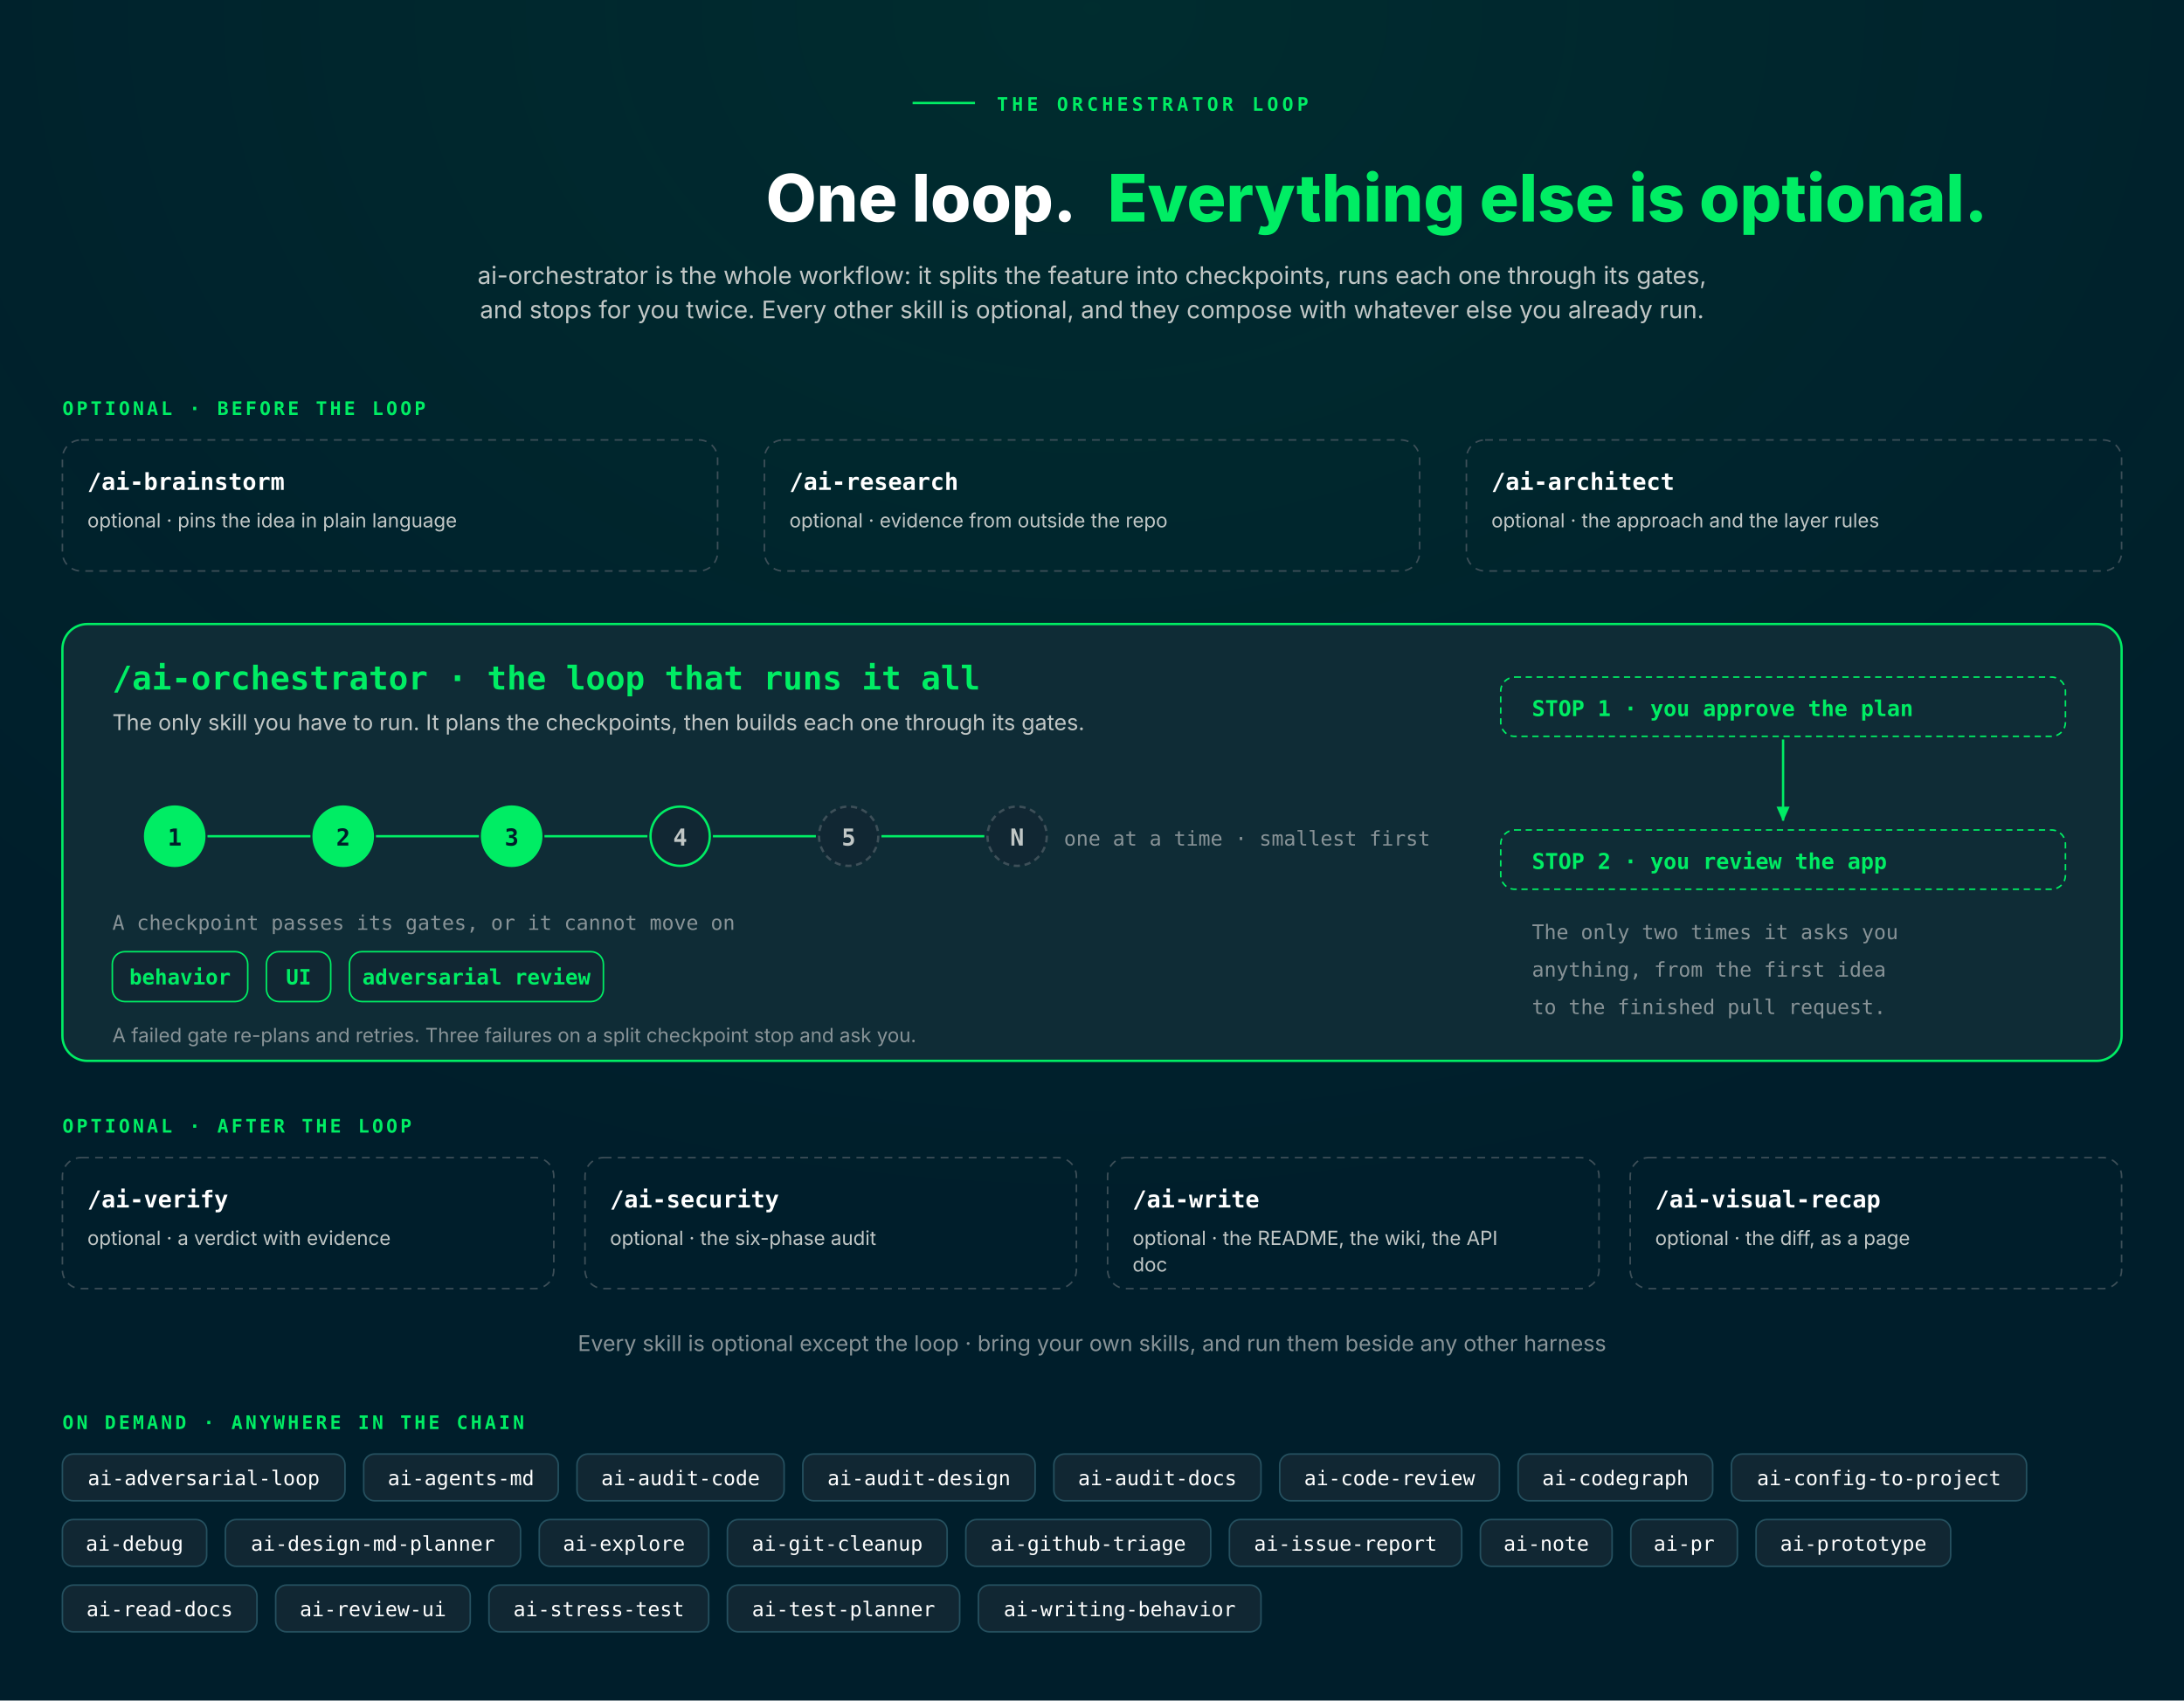
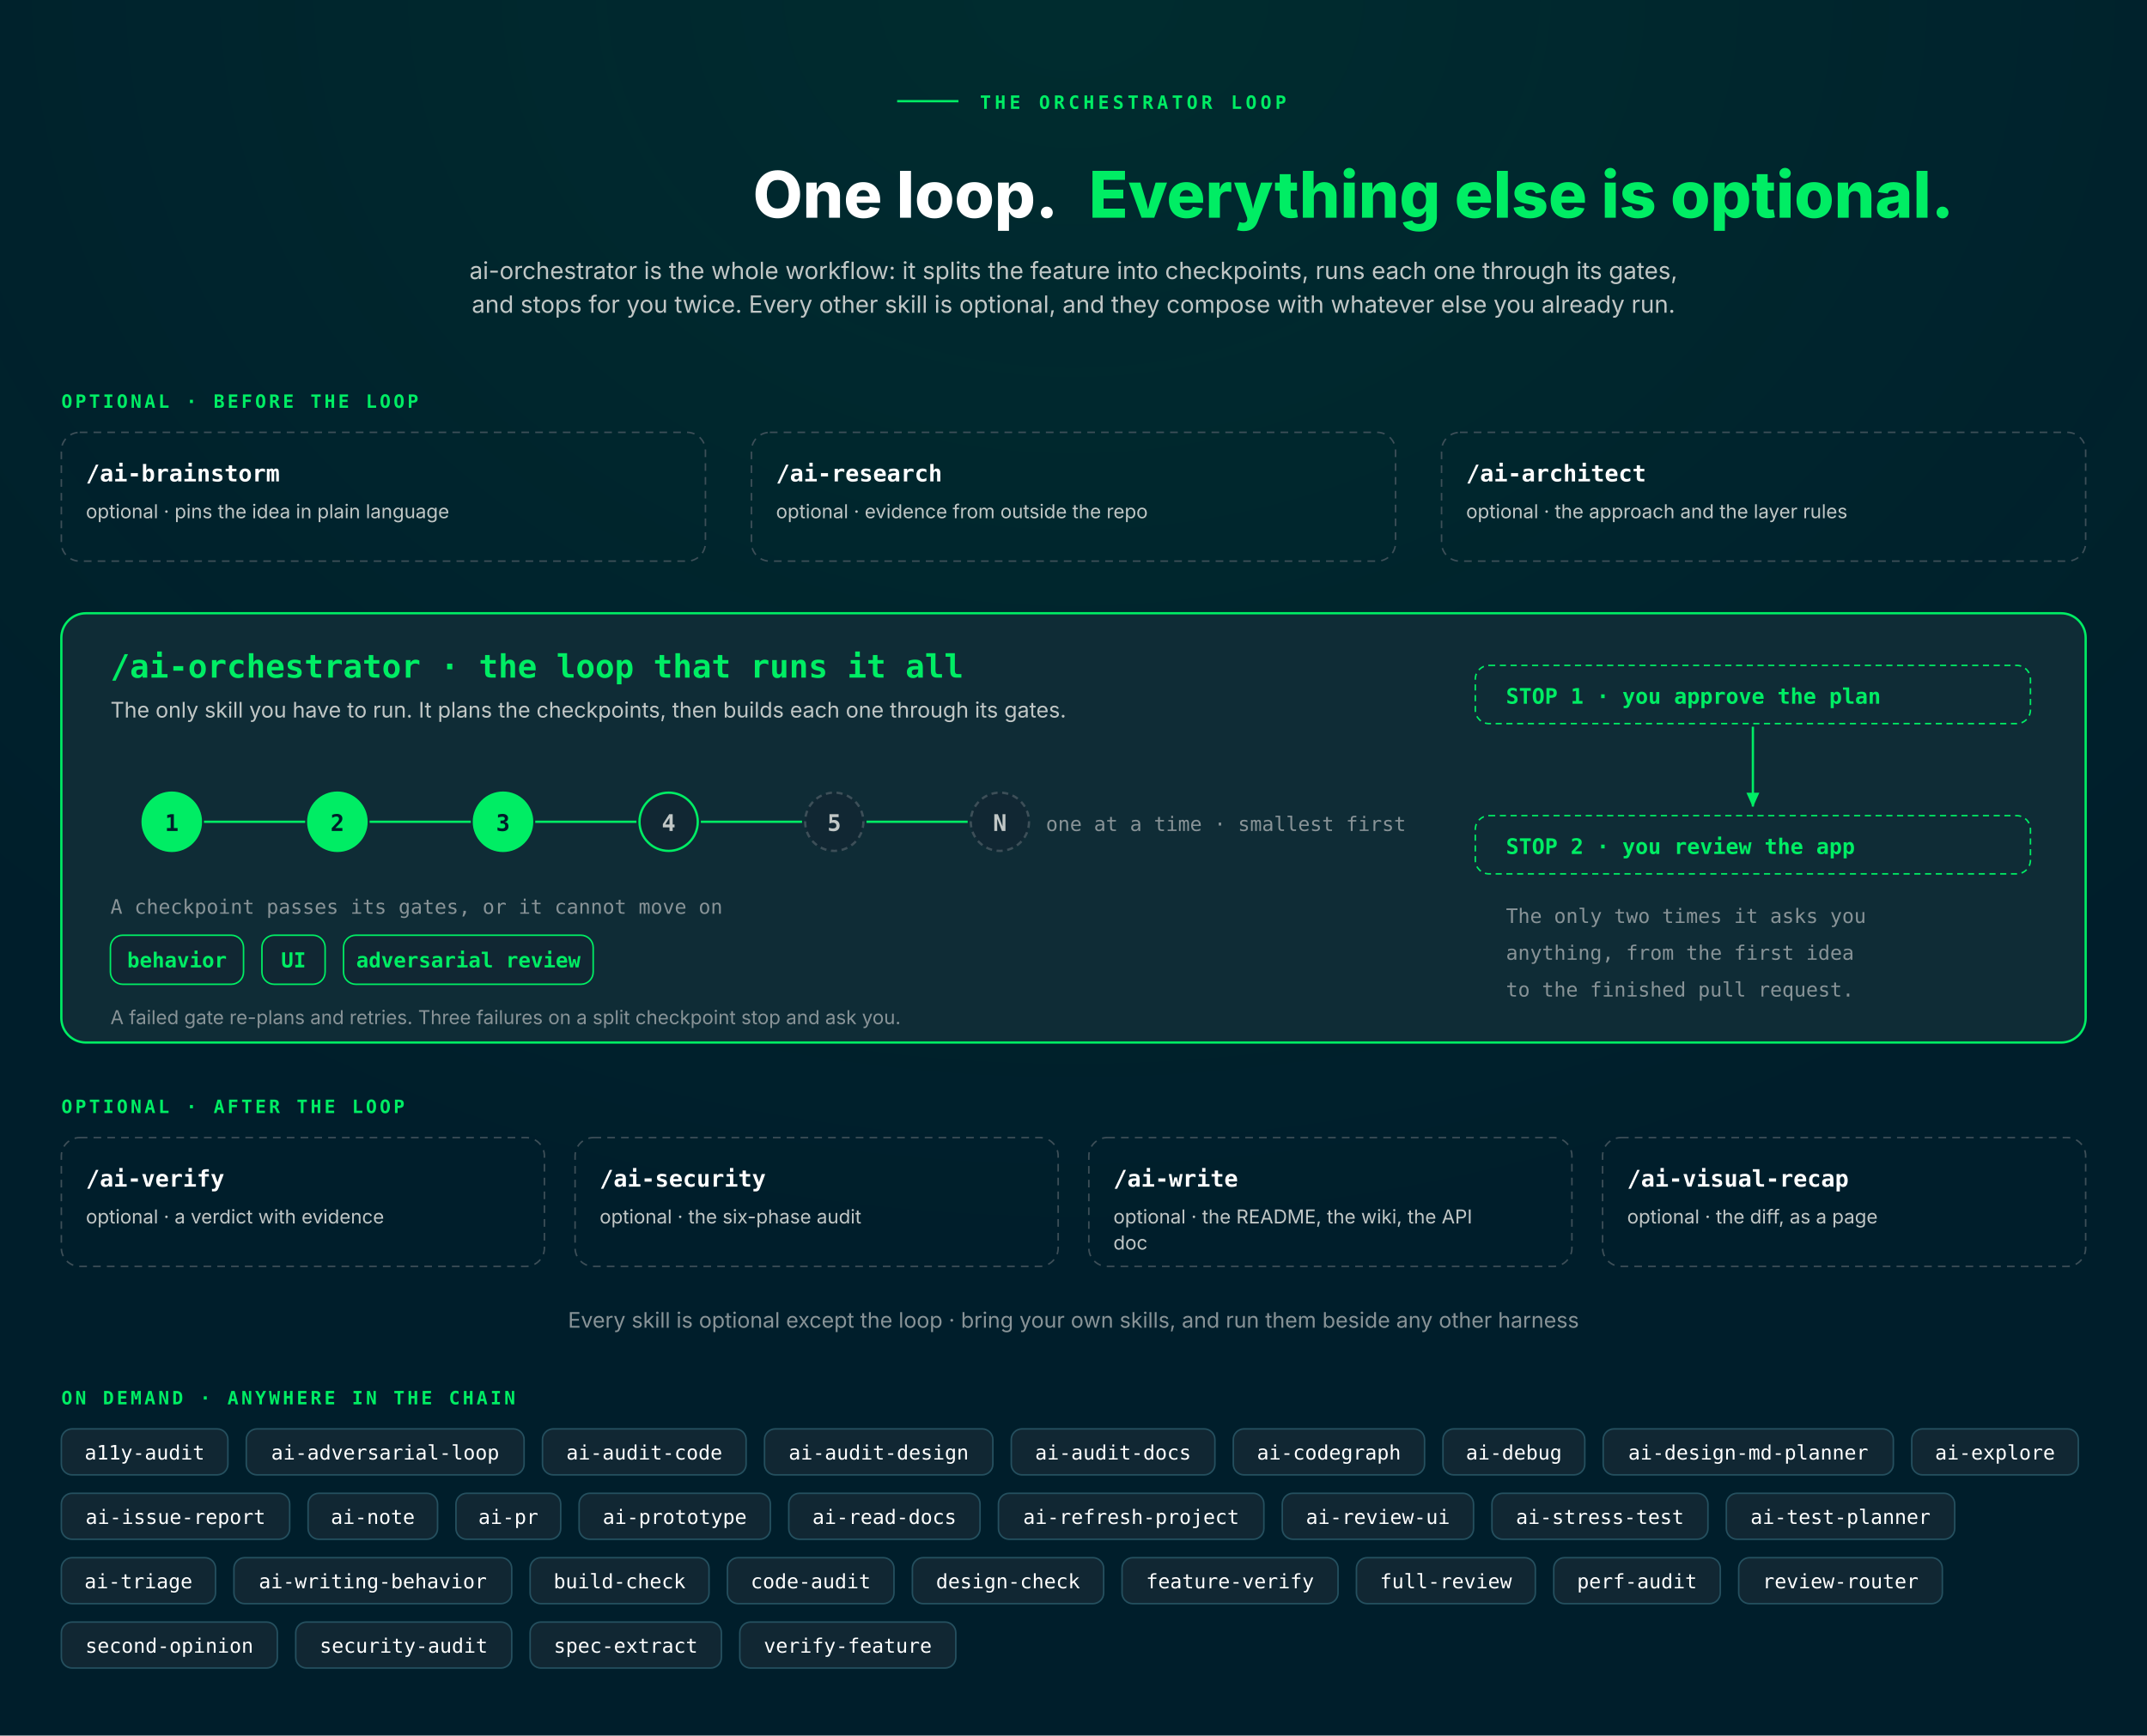
- <svg xmlns="http://www.w3.org/2000/svg" viewBox="0 0 1400 1090" width="1400" height="1090" role="img">
+ <svg xmlns="http://www.w3.org/2000/svg" viewBox="0 0 1400 1132" width="1400" height="1132" role="img">
  <defs>
    <marker id="head" viewBox="0 0 10 10" refX="8.5" refY="5" markerWidth="7" markerHeight="7" orient="auto-start-reverse">
      <path d="M 0 1 L 9 5 L 0 9 z" fill="#00ED64" />
    </marker>
  </defs>
-   <rect width="1400" height="1090" fill="#001E2B" />
+   <rect width="1400" height="1132" fill="#001E2B" />
  <defs>
    <radialGradient id="tint" cx="50%" cy="0%" r="72%">
      <stop offset="0%" stop-color="#00ED64" stop-opacity="0.07" />
      <stop offset="100%" stop-color="#00ED64" stop-opacity="0" />
    </radialGradient>
  </defs>
-   <rect width="1400" height="1090" fill="url(#tint)" />
+   <rect width="1400" height="1132" fill="url(#tint)" />
  <path d="M 585 66 L 625 66" stroke="#00ED64" stroke-width="1.5" />
  <text x="639" y="71" font-family="'JetBrains Mono','Fira Code','SF Mono',ui-monospace,monospace" font-size="12" fill="#00ED64" font-weight="700" letter-spacing="2.4">THE ORCHESTRATOR LOOP</text>
  <text x="690" y="142" font-family="-apple-system,BlinkMacSystemFont,'Segoe UI',sans-serif" font-size="42" fill="#FFFFFF" font-weight="800" text-anchor="end">One loop.</text>
  <text x="710" y="142" font-family="-apple-system,BlinkMacSystemFont,'Segoe UI',sans-serif" font-size="42" fill="#00ED64" font-weight="800" text-anchor="start">Everything else is optional.</text>
  <text x="700" y="182" font-family="-apple-system,BlinkMacSystemFont,'Segoe UI',sans-serif" font-size="15.5" fill="#C1C7C6" text-anchor="middle">ai-orchestrator is the whole workflow: it splits the feature into checkpoints, runs each one through its gates,</text>
  <text x="700" y="204" font-family="-apple-system,BlinkMacSystemFont,'Segoe UI',sans-serif" font-size="15.5" fill="#C1C7C6" text-anchor="middle">and stops for you twice. Every other skill is optional, and they compose with whatever else you already run.</text>
  <text x="40" y="266" font-family="'JetBrains Mono','Fira Code','SF Mono',ui-monospace,monospace" font-size="12" fill="#00ED64" font-weight="700" letter-spacing="1.8">OPTIONAL · BEFORE THE LOOP</text>
  <rect x="40" y="282" width="420" height="84" rx="12" fill="none" stroke="#3D4F58" stroke-dasharray="5 4" />
  <text x="56" y="314" font-family="'JetBrains Mono','Fira Code','SF Mono',ui-monospace,monospace" font-size="15" fill="#FFFFFF" font-weight="700">/ai-brainstorm</text>
  <text x="56" y="338" font-family="-apple-system,BlinkMacSystemFont,'Segoe UI',sans-serif" font-size="12.5" fill="#C1C7C6">optional · pins the idea in plain language</text>
  <rect x="490" y="282" width="420" height="84" rx="12" fill="none" stroke="#3D4F58" stroke-dasharray="5 4" />
  <text x="506" y="314" font-family="'JetBrains Mono','Fira Code','SF Mono',ui-monospace,monospace" font-size="15" fill="#FFFFFF" font-weight="700">/ai-research</text>
  <text x="506" y="338" font-family="-apple-system,BlinkMacSystemFont,'Segoe UI',sans-serif" font-size="12.5" fill="#C1C7C6">optional · evidence from outside the repo</text>
  <rect x="940" y="282" width="420" height="84" rx="12" fill="none" stroke="#3D4F58" stroke-dasharray="5 4" />
  <text x="956" y="314" font-family="'JetBrains Mono','Fira Code','SF Mono',ui-monospace,monospace" font-size="15" fill="#FFFFFF" font-weight="700">/ai-architect</text>
  <text x="956" y="338" font-family="-apple-system,BlinkMacSystemFont,'Segoe UI',sans-serif" font-size="12.5" fill="#C1C7C6">optional · the approach and the layer rules</text>
  <rect x="40" y="400" width="1320" height="280" rx="16" fill="#0F2C36" stroke="#00ED64" stroke-width="1.5" />
  <text x="72" y="442" font-family="'JetBrains Mono','Fira Code','SF Mono',ui-monospace,monospace" font-size="21" fill="#00ED64" font-weight="700">/ai-orchestrator · the loop that runs it all</text>
  <text x="72" y="468" font-family="-apple-system,BlinkMacSystemFont,'Segoe UI',sans-serif" font-size="14" fill="#C1C7C6">The only skill you have to run. It plans the checkpoints, then builds each one through its gates.</text>
  <circle cx="112" cy="536" r="19" fill="#00ED64" stroke="#00ED64" stroke-width="1.5" />
  <text x="112" y="542" font-family="'JetBrains Mono','Fira Code','SF Mono',ui-monospace,monospace" font-size="15" fill="#001E2B" font-weight="700" text-anchor="middle">1</text>
  <path d="M 133 536 L 199 536" stroke="#00ED64" stroke-width="1.5" />
  <circle cx="220" cy="536" r="19" fill="#00ED64" stroke="#00ED64" stroke-width="1.5" />
  <text x="220" y="542" font-family="'JetBrains Mono','Fira Code','SF Mono',ui-monospace,monospace" font-size="15" fill="#001E2B" font-weight="700" text-anchor="middle">2</text>
  <path d="M 241 536 L 307 536" stroke="#00ED64" stroke-width="1.5" />
  <circle cx="328" cy="536" r="19" fill="#00ED64" stroke="#00ED64" stroke-width="1.5" />
  <text x="328" y="542" font-family="'JetBrains Mono','Fira Code','SF Mono',ui-monospace,monospace" font-size="15" fill="#001E2B" font-weight="700" text-anchor="middle">3</text>
  <path d="M 349 536 L 415 536" stroke="#00ED64" stroke-width="1.5" />
  <circle cx="436" cy="536" r="19" fill="#112733" stroke="#00ED64" stroke-width="1.5" />
  <text x="436" y="542" font-family="'JetBrains Mono','Fira Code','SF Mono',ui-monospace,monospace" font-size="15" fill="#C1C7C6" font-weight="700" text-anchor="middle">4</text>
  <path d="M 457 536 L 523 536" stroke="#00ED64" stroke-width="1.5" />
  <circle cx="544" cy="536" r="19" fill="#112733" stroke="#3D4F58" stroke-width="1.5" stroke-dasharray="4 3" />
  <text x="544" y="542" font-family="'JetBrains Mono','Fira Code','SF Mono',ui-monospace,monospace" font-size="15" fill="#C1C7C6" font-weight="700" text-anchor="middle">5</text>
  <path d="M 565 536 L 631 536" stroke="#00ED64" stroke-width="1.5" />
  <circle cx="652" cy="536" r="19" fill="#112733" stroke="#3D4F58" stroke-width="1.5" stroke-dasharray="4 3" />
  <text x="652" y="542" font-family="'JetBrains Mono','Fira Code','SF Mono',ui-monospace,monospace" font-size="15" fill="#C1C7C6" font-weight="700" text-anchor="middle">N</text>
  <text x="682" y="542" font-family="'JetBrains Mono','Fira Code','SF Mono',ui-monospace,monospace" font-size="13" fill="#889397">one at a time · smallest first</text>
  <text x="72" y="596" font-family="'JetBrains Mono','Fira Code','SF Mono',ui-monospace,monospace" font-size="13" fill="#889397">A checkpoint passes its gates, or it cannot move on</text>
  <rect x="72" y="610" width="86.8" height="32" rx="8" fill="#112733" stroke="#00ED64" />
  <text x="115.4" y="631" font-family="'JetBrains Mono','Fira Code','SF Mono',ui-monospace,monospace" font-size="13.5" fill="#00ED64" font-weight="700" text-anchor="middle">behavior</text>
  <rect x="170.8" y="610" width="41.2" height="32" rx="8" fill="#112733" stroke="#00ED64" />
  <text x="191.4" y="631" font-family="'JetBrains Mono','Fira Code','SF Mono',ui-monospace,monospace" font-size="13.5" fill="#00ED64" font-weight="700" text-anchor="middle">UI</text>
  <rect x="224" y="610" width="162.8" height="32" rx="8" fill="#112733" stroke="#00ED64" />
  <text x="305.4" y="631" font-family="'JetBrains Mono','Fira Code','SF Mono',ui-monospace,monospace" font-size="13.5" fill="#00ED64" font-weight="700" text-anchor="middle">adversarial review</text>
  <text x="72" y="668" font-family="-apple-system,BlinkMacSystemFont,'Segoe UI',sans-serif" font-size="12.5" fill="#889397">A failed gate re-plans and retries. Three failures on a split checkpoint stop and ask you.</text>
  <rect x="962" y="434" width="362" height="38" rx="9" fill="none" stroke="#00ED64" stroke-dasharray="4 3" />
  <text x="982" y="459" font-family="'JetBrains Mono','Fira Code','SF Mono',ui-monospace,monospace" font-size="14" fill="#00ED64" font-weight="700">STOP 1 · you approve the plan</text>
  <path d="M 1143 474 L 1143 526" fill="none" stroke="#00ED64" stroke-width="1.5" marker-end="url(#head)" />
  <rect x="962" y="532" width="362" height="38" rx="9" fill="none" stroke="#00ED64" stroke-dasharray="4 3" />
  <text x="982" y="557" font-family="'JetBrains Mono','Fira Code','SF Mono',ui-monospace,monospace" font-size="14" fill="#00ED64" font-weight="700">STOP 2 · you review the app</text>
  <text x="982" y="602" font-family="'JetBrains Mono','Fira Code','SF Mono',ui-monospace,monospace" font-size="13" fill="#889397">The only two times it asks you</text>
  <text x="982" y="626" font-family="'JetBrains Mono','Fira Code','SF Mono',ui-monospace,monospace" font-size="13" fill="#889397">anything, from the first idea</text>
  <text x="982" y="650" font-family="'JetBrains Mono','Fira Code','SF Mono',ui-monospace,monospace" font-size="13" fill="#889397">to the finished pull request.</text>
  <text x="40" y="726" font-family="'JetBrains Mono','Fira Code','SF Mono',ui-monospace,monospace" font-size="12" fill="#00ED64" font-weight="700" letter-spacing="1.8">OPTIONAL · AFTER THE LOOP</text>
  <rect x="40" y="742" width="315" height="84" rx="12" fill="none" stroke="#3D4F58" stroke-dasharray="5 4" />
  <text x="56" y="774" font-family="'JetBrains Mono','Fira Code','SF Mono',ui-monospace,monospace" font-size="15" fill="#FFFFFF" font-weight="700">/ai-verify</text>
  <text x="56" y="798" font-family="-apple-system,BlinkMacSystemFont,'Segoe UI',sans-serif" font-size="12.5" fill="#C1C7C6">optional · a verdict with evidence</text>
  <rect x="375" y="742" width="315" height="84" rx="12" fill="none" stroke="#3D4F58" stroke-dasharray="5 4" />
  <text x="391" y="774" font-family="'JetBrains Mono','Fira Code','SF Mono',ui-monospace,monospace" font-size="15" fill="#FFFFFF" font-weight="700">/ai-security</text>
  <text x="391" y="798" font-family="-apple-system,BlinkMacSystemFont,'Segoe UI',sans-serif" font-size="12.5" fill="#C1C7C6">optional · the six-phase audit</text>
  <rect x="710" y="742" width="315" height="84" rx="12" fill="none" stroke="#3D4F58" stroke-dasharray="5 4" />
  <text x="726" y="774" font-family="'JetBrains Mono','Fira Code','SF Mono',ui-monospace,monospace" font-size="15" fill="#FFFFFF" font-weight="700">/ai-write</text>
  <text x="726" y="798" font-family="-apple-system,BlinkMacSystemFont,'Segoe UI',sans-serif" font-size="12.5" fill="#C1C7C6">optional · the README, the wiki, the API</text>
  <text x="726" y="815" font-family="-apple-system,BlinkMacSystemFont,'Segoe UI',sans-serif" font-size="12.5" fill="#C1C7C6">doc</text>
  <rect x="1045" y="742" width="315" height="84" rx="12" fill="none" stroke="#3D4F58" stroke-dasharray="5 4" />
  <text x="1061" y="774" font-family="'JetBrains Mono','Fira Code','SF Mono',ui-monospace,monospace" font-size="15" fill="#FFFFFF" font-weight="700">/ai-visual-recap</text>
  <text x="1061" y="798" font-family="-apple-system,BlinkMacSystemFont,'Segoe UI',sans-serif" font-size="12.5" fill="#C1C7C6">optional · the diff, as a page</text>
  <text x="700" y="866" font-family="-apple-system,BlinkMacSystemFont,'Segoe UI',sans-serif" font-size="14" fill="#889397" text-anchor="middle">Every skill is optional except the loop · bring your own skills, and run them beside any other harness</text>
  <text x="40" y="916" font-family="'JetBrains Mono','Fira Code','SF Mono',ui-monospace,monospace" font-size="12" fill="#00ED64" font-weight="700" letter-spacing="1.8">ON DEMAND · ANYWHERE IN THE CHAIN</text>
-   <rect x="40" y="932" width="181.14" height="30" rx="7" fill="#112733" stroke="#25505F" />
-   <text x="130.57" y="952" font-family="'JetBrains Mono','Fira Code','SF Mono',ui-monospace,monospace" font-size="13" fill="#FFFFFF" text-anchor="middle">ai-adversarial-loop</text>
-   <rect x="233.14" y="932" width="124.72" height="30" rx="7" fill="#112733" stroke="#25505F" />
-   <text x="295.5" y="952" font-family="'JetBrains Mono','Fira Code','SF Mono',ui-monospace,monospace" font-size="13" fill="#FFFFFF" text-anchor="middle">ai-agents-md</text>
-   <rect x="369.86" y="932" width="132.78" height="30" rx="7" fill="#112733" stroke="#25505F" />
-   <text x="436.25" y="952" font-family="'JetBrains Mono','Fira Code','SF Mono',ui-monospace,monospace" font-size="13" fill="#FFFFFF" text-anchor="middle">ai-audit-code</text>
-   <rect x="514.64" y="932" width="148.9" height="30" rx="7" fill="#112733" stroke="#25505F" />
-   <text x="589.09" y="952" font-family="'JetBrains Mono','Fira Code','SF Mono',ui-monospace,monospace" font-size="13" fill="#FFFFFF" text-anchor="middle">ai-audit-design</text>
-   <rect x="675.54" y="932" width="132.78" height="30" rx="7" fill="#112733" stroke="#25505F" />
-   <text x="741.93" y="952" font-family="'JetBrains Mono','Fira Code','SF Mono',ui-monospace,monospace" font-size="13" fill="#FFFFFF" text-anchor="middle">ai-audit-docs</text>
-   <rect x="820.32" y="932" width="140.84" height="30" rx="7" fill="#112733" stroke="#25505F" />
-   <text x="890.74" y="952" font-family="'JetBrains Mono','Fira Code','SF Mono',ui-monospace,monospace" font-size="13" fill="#FFFFFF" text-anchor="middle">ai-code-review</text>
-   <rect x="973.16" y="932" width="124.72" height="30" rx="7" fill="#112733" stroke="#25505F" />
-   <text x="1035.52" y="952" font-family="'JetBrains Mono','Fira Code','SF Mono',ui-monospace,monospace" font-size="13" fill="#FFFFFF" text-anchor="middle">ai-codegraph</text>
-   <rect x="1109.88" y="932" width="189.2" height="30" rx="7" fill="#112733" stroke="#25505F" />
-   <text x="1204.48" y="952" font-family="'JetBrains Mono','Fira Code','SF Mono',ui-monospace,monospace" font-size="13" fill="#FFFFFF" text-anchor="middle">ai-config-to-project</text>
-   <rect x="40" y="974" width="92.48" height="30" rx="7" fill="#112733" stroke="#25505F" />
-   <text x="86.24" y="994" font-family="'JetBrains Mono','Fira Code','SF Mono',ui-monospace,monospace" font-size="13" fill="#FFFFFF" text-anchor="middle">ai-debug</text>
-   <rect x="144.48" y="974" width="189.2" height="30" rx="7" fill="#112733" stroke="#25505F" />
-   <text x="239.08" y="994" font-family="'JetBrains Mono','Fira Code','SF Mono',ui-monospace,monospace" font-size="13" fill="#FFFFFF" text-anchor="middle">ai-design-md-planner</text>
-   <rect x="345.68" y="974" width="108.6" height="30" rx="7" fill="#112733" stroke="#25505F" />
-   <text x="399.98" y="994" font-family="'JetBrains Mono','Fira Code','SF Mono',ui-monospace,monospace" font-size="13" fill="#FFFFFF" text-anchor="middle">ai-explore</text>
-   <rect x="466.28" y="974" width="140.84" height="30" rx="7" fill="#112733" stroke="#25505F" />
-   <text x="536.7" y="994" font-family="'JetBrains Mono','Fira Code','SF Mono',ui-monospace,monospace" font-size="13" fill="#FFFFFF" text-anchor="middle">ai-git-cleanup</text>
-   <rect x="619.12" y="974" width="156.96" height="30" rx="7" fill="#112733" stroke="#25505F" />
-   <text x="697.6" y="994" font-family="'JetBrains Mono','Fira Code','SF Mono',ui-monospace,monospace" font-size="13" fill="#FFFFFF" text-anchor="middle">ai-github-triage</text>
-   <rect x="788.08" y="974" width="148.9" height="30" rx="7" fill="#112733" stroke="#25505F" />
-   <text x="862.53" y="994" font-family="'JetBrains Mono','Fira Code','SF Mono',ui-monospace,monospace" font-size="13" fill="#FFFFFF" text-anchor="middle">ai-issue-report</text>
-   <rect x="948.98" y="974" width="84.42" height="30" rx="7" fill="#112733" stroke="#25505F" />
-   <text x="991.19" y="994" font-family="'JetBrains Mono','Fira Code','SF Mono',ui-monospace,monospace" font-size="13" fill="#FFFFFF" text-anchor="middle">ai-note</text>
-   <rect x="1045.4" y="974" width="68.3" height="30" rx="7" fill="#112733" stroke="#25505F" />
-   <text x="1079.55" y="994" font-family="'JetBrains Mono','Fira Code','SF Mono',ui-monospace,monospace" font-size="13" fill="#FFFFFF" text-anchor="middle">ai-pr</text>
-   <rect x="1125.7" y="974" width="124.72" height="30" rx="7" fill="#112733" stroke="#25505F" />
-   <text x="1188.06" y="994" font-family="'JetBrains Mono','Fira Code','SF Mono',ui-monospace,monospace" font-size="13" fill="#FFFFFF" text-anchor="middle">ai-prototype</text>
-   <rect x="40" y="1016" width="124.72" height="30" rx="7" fill="#112733" stroke="#25505F" />
-   <text x="102.36" y="1036" font-family="'JetBrains Mono','Fira Code','SF Mono',ui-monospace,monospace" font-size="13" fill="#FFFFFF" text-anchor="middle">ai-read-docs</text>
-   <rect x="176.72" y="1016" width="124.72" height="30" rx="7" fill="#112733" stroke="#25505F" />
-   <text x="239.08" y="1036" font-family="'JetBrains Mono','Fira Code','SF Mono',ui-monospace,monospace" font-size="13" fill="#FFFFFF" text-anchor="middle">ai-review-ui</text>
-   <rect x="313.44" y="1016" width="140.84" height="30" rx="7" fill="#112733" stroke="#25505F" />
-   <text x="383.86" y="1036" font-family="'JetBrains Mono','Fira Code','SF Mono',ui-monospace,monospace" font-size="13" fill="#FFFFFF" text-anchor="middle">ai-stress-test</text>
-   <rect x="466.28" y="1016" width="148.9" height="30" rx="7" fill="#112733" stroke="#25505F" />
-   <text x="540.73" y="1036" font-family="'JetBrains Mono','Fira Code','SF Mono',ui-monospace,monospace" font-size="13" fill="#FFFFFF" text-anchor="middle">ai-test-planner</text>
-   <rect x="627.18" y="1016" width="181.14" height="30" rx="7" fill="#112733" stroke="#25505F" />
-   <text x="717.75" y="1036" font-family="'JetBrains Mono','Fira Code','SF Mono',ui-monospace,monospace" font-size="13" fill="#FFFFFF" text-anchor="middle">ai-writing-behavior</text>
+   <rect x="40" y="932" width="108.6" height="30" rx="7" fill="#112733" stroke="#25505F" />
+   <text x="94.3" y="952" font-family="'JetBrains Mono','Fira Code','SF Mono',ui-monospace,monospace" font-size="13" fill="#FFFFFF" text-anchor="middle">a11y-audit</text>
+   <rect x="160.6" y="932" width="181.14" height="30" rx="7" fill="#112733" stroke="#25505F" />
+   <text x="251.17" y="952" font-family="'JetBrains Mono','Fira Code','SF Mono',ui-monospace,monospace" font-size="13" fill="#FFFFFF" text-anchor="middle">ai-adversarial-loop</text>
+   <rect x="353.74" y="932" width="132.78" height="30" rx="7" fill="#112733" stroke="#25505F" />
+   <text x="420.13" y="952" font-family="'JetBrains Mono','Fira Code','SF Mono',ui-monospace,monospace" font-size="13" fill="#FFFFFF" text-anchor="middle">ai-audit-code</text>
+   <rect x="498.52" y="932" width="148.9" height="30" rx="7" fill="#112733" stroke="#25505F" />
+   <text x="572.97" y="952" font-family="'JetBrains Mono','Fira Code','SF Mono',ui-monospace,monospace" font-size="13" fill="#FFFFFF" text-anchor="middle">ai-audit-design</text>
+   <rect x="659.42" y="932" width="132.78" height="30" rx="7" fill="#112733" stroke="#25505F" />
+   <text x="725.81" y="952" font-family="'JetBrains Mono','Fira Code','SF Mono',ui-monospace,monospace" font-size="13" fill="#FFFFFF" text-anchor="middle">ai-audit-docs</text>
+   <rect x="804.2" y="932" width="124.72" height="30" rx="7" fill="#112733" stroke="#25505F" />
+   <text x="866.56" y="952" font-family="'JetBrains Mono','Fira Code','SF Mono',ui-monospace,monospace" font-size="13" fill="#FFFFFF" text-anchor="middle">ai-codegraph</text>
+   <rect x="940.92" y="932" width="92.48" height="30" rx="7" fill="#112733" stroke="#25505F" />
+   <text x="987.16" y="952" font-family="'JetBrains Mono','Fira Code','SF Mono',ui-monospace,monospace" font-size="13" fill="#FFFFFF" text-anchor="middle">ai-debug</text>
+   <rect x="1045.4" y="932" width="189.2" height="30" rx="7" fill="#112733" stroke="#25505F" />
+   <text x="1140" y="952" font-family="'JetBrains Mono','Fira Code','SF Mono',ui-monospace,monospace" font-size="13" fill="#FFFFFF" text-anchor="middle">ai-design-md-planner</text>
+   <rect x="1246.6" y="932" width="108.6" height="30" rx="7" fill="#112733" stroke="#25505F" />
+   <text x="1300.9" y="952" font-family="'JetBrains Mono','Fira Code','SF Mono',ui-monospace,monospace" font-size="13" fill="#FFFFFF" text-anchor="middle">ai-explore</text>
+   <rect x="40" y="974" width="148.9" height="30" rx="7" fill="#112733" stroke="#25505F" />
+   <text x="114.45" y="994" font-family="'JetBrains Mono','Fira Code','SF Mono',ui-monospace,monospace" font-size="13" fill="#FFFFFF" text-anchor="middle">ai-issue-report</text>
+   <rect x="200.9" y="974" width="84.42" height="30" rx="7" fill="#112733" stroke="#25505F" />
+   <text x="243.11" y="994" font-family="'JetBrains Mono','Fira Code','SF Mono',ui-monospace,monospace" font-size="13" fill="#FFFFFF" text-anchor="middle">ai-note</text>
+   <rect x="297.32" y="974" width="68.3" height="30" rx="7" fill="#112733" stroke="#25505F" />
+   <text x="331.47" y="994" font-family="'JetBrains Mono','Fira Code','SF Mono',ui-monospace,monospace" font-size="13" fill="#FFFFFF" text-anchor="middle">ai-pr</text>
+   <rect x="377.62" y="974" width="124.72" height="30" rx="7" fill="#112733" stroke="#25505F" />
+   <text x="439.98" y="994" font-family="'JetBrains Mono','Fira Code','SF Mono',ui-monospace,monospace" font-size="13" fill="#FFFFFF" text-anchor="middle">ai-prototype</text>
+   <rect x="514.34" y="974" width="124.72" height="30" rx="7" fill="#112733" stroke="#25505F" />
+   <text x="576.7" y="994" font-family="'JetBrains Mono','Fira Code','SF Mono',ui-monospace,monospace" font-size="13" fill="#FFFFFF" text-anchor="middle">ai-read-docs</text>
+   <rect x="651.06" y="974" width="173.08" height="30" rx="7" fill="#112733" stroke="#25505F" />
+   <text x="737.6" y="994" font-family="'JetBrains Mono','Fira Code','SF Mono',ui-monospace,monospace" font-size="13" fill="#FFFFFF" text-anchor="middle">ai-refresh-project</text>
+   <rect x="836.14" y="974" width="124.72" height="30" rx="7" fill="#112733" stroke="#25505F" />
+   <text x="898.5" y="994" font-family="'JetBrains Mono','Fira Code','SF Mono',ui-monospace,monospace" font-size="13" fill="#FFFFFF" text-anchor="middle">ai-review-ui</text>
+   <rect x="972.86" y="974" width="140.84" height="30" rx="7" fill="#112733" stroke="#25505F" />
+   <text x="1043.28" y="994" font-family="'JetBrains Mono','Fira Code','SF Mono',ui-monospace,monospace" font-size="13" fill="#FFFFFF" text-anchor="middle">ai-stress-test</text>
+   <rect x="1125.7" y="974" width="148.9" height="30" rx="7" fill="#112733" stroke="#25505F" />
+   <text x="1200.15" y="994" font-family="'JetBrains Mono','Fira Code','SF Mono',ui-monospace,monospace" font-size="13" fill="#FFFFFF" text-anchor="middle">ai-test-planner</text>
+   <rect x="40" y="1016" width="100.54" height="30" rx="7" fill="#112733" stroke="#25505F" />
+   <text x="90.27" y="1036" font-family="'JetBrains Mono','Fira Code','SF Mono',ui-monospace,monospace" font-size="13" fill="#FFFFFF" text-anchor="middle">ai-triage</text>
+   <rect x="152.54" y="1016" width="181.14" height="30" rx="7" fill="#112733" stroke="#25505F" />
+   <text x="243.11" y="1036" font-family="'JetBrains Mono','Fira Code','SF Mono',ui-monospace,monospace" font-size="13" fill="#FFFFFF" text-anchor="middle">ai-writing-behavior</text>
+   <rect x="345.68" y="1016" width="116.66" height="30" rx="7" fill="#112733" stroke="#25505F" />
+   <text x="404.01" y="1036" font-family="'JetBrains Mono','Fira Code','SF Mono',ui-monospace,monospace" font-size="13" fill="#FFFFFF" text-anchor="middle">build-check</text>
+   <rect x="474.34" y="1016" width="108.6" height="30" rx="7" fill="#112733" stroke="#25505F" />
+   <text x="528.64" y="1036" font-family="'JetBrains Mono','Fira Code','SF Mono',ui-monospace,monospace" font-size="13" fill="#FFFFFF" text-anchor="middle">code-audit</text>
+   <rect x="594.94" y="1016" width="124.72" height="30" rx="7" fill="#112733" stroke="#25505F" />
+   <text x="657.3" y="1036" font-family="'JetBrains Mono','Fira Code','SF Mono',ui-monospace,monospace" font-size="13" fill="#FFFFFF" text-anchor="middle">design-check</text>
+   <rect x="731.66" y="1016" width="140.84" height="30" rx="7" fill="#112733" stroke="#25505F" />
+   <text x="802.08" y="1036" font-family="'JetBrains Mono','Fira Code','SF Mono',ui-monospace,monospace" font-size="13" fill="#FFFFFF" text-anchor="middle">feature-verify</text>
+   <rect x="884.5" y="1016" width="116.66" height="30" rx="7" fill="#112733" stroke="#25505F" />
+   <text x="942.83" y="1036" font-family="'JetBrains Mono','Fira Code','SF Mono',ui-monospace,monospace" font-size="13" fill="#FFFFFF" text-anchor="middle">full-review</text>
+   <rect x="1013.16" y="1016" width="108.6" height="30" rx="7" fill="#112733" stroke="#25505F" />
+   <text x="1067.46" y="1036" font-family="'JetBrains Mono','Fira Code','SF Mono',ui-monospace,monospace" font-size="13" fill="#FFFFFF" text-anchor="middle">perf-audit</text>
+   <rect x="1133.76" y="1016" width="132.78" height="30" rx="7" fill="#112733" stroke="#25505F" />
+   <text x="1200.15" y="1036" font-family="'JetBrains Mono','Fira Code','SF Mono',ui-monospace,monospace" font-size="13" fill="#FFFFFF" text-anchor="middle">review-router</text>
+   <rect x="40" y="1058" width="140.84" height="30" rx="7" fill="#112733" stroke="#25505F" />
+   <text x="110.42" y="1078" font-family="'JetBrains Mono','Fira Code','SF Mono',ui-monospace,monospace" font-size="13" fill="#FFFFFF" text-anchor="middle">second-opinion</text>
+   <rect x="192.84" y="1058" width="140.84" height="30" rx="7" fill="#112733" stroke="#25505F" />
+   <text x="263.26" y="1078" font-family="'JetBrains Mono','Fira Code','SF Mono',ui-monospace,monospace" font-size="13" fill="#FFFFFF" text-anchor="middle">security-audit</text>
+   <rect x="345.68" y="1058" width="124.72" height="30" rx="7" fill="#112733" stroke="#25505F" />
+   <text x="408.04" y="1078" font-family="'JetBrains Mono','Fira Code','SF Mono',ui-monospace,monospace" font-size="13" fill="#FFFFFF" text-anchor="middle">spec-extract</text>
+   <rect x="482.4" y="1058" width="140.84" height="30" rx="7" fill="#112733" stroke="#25505F" />
+   <text x="552.82" y="1078" font-family="'JetBrains Mono','Fira Code','SF Mono',ui-monospace,monospace" font-size="13" fill="#FFFFFF" text-anchor="middle">verify-feature</text>
</svg>
